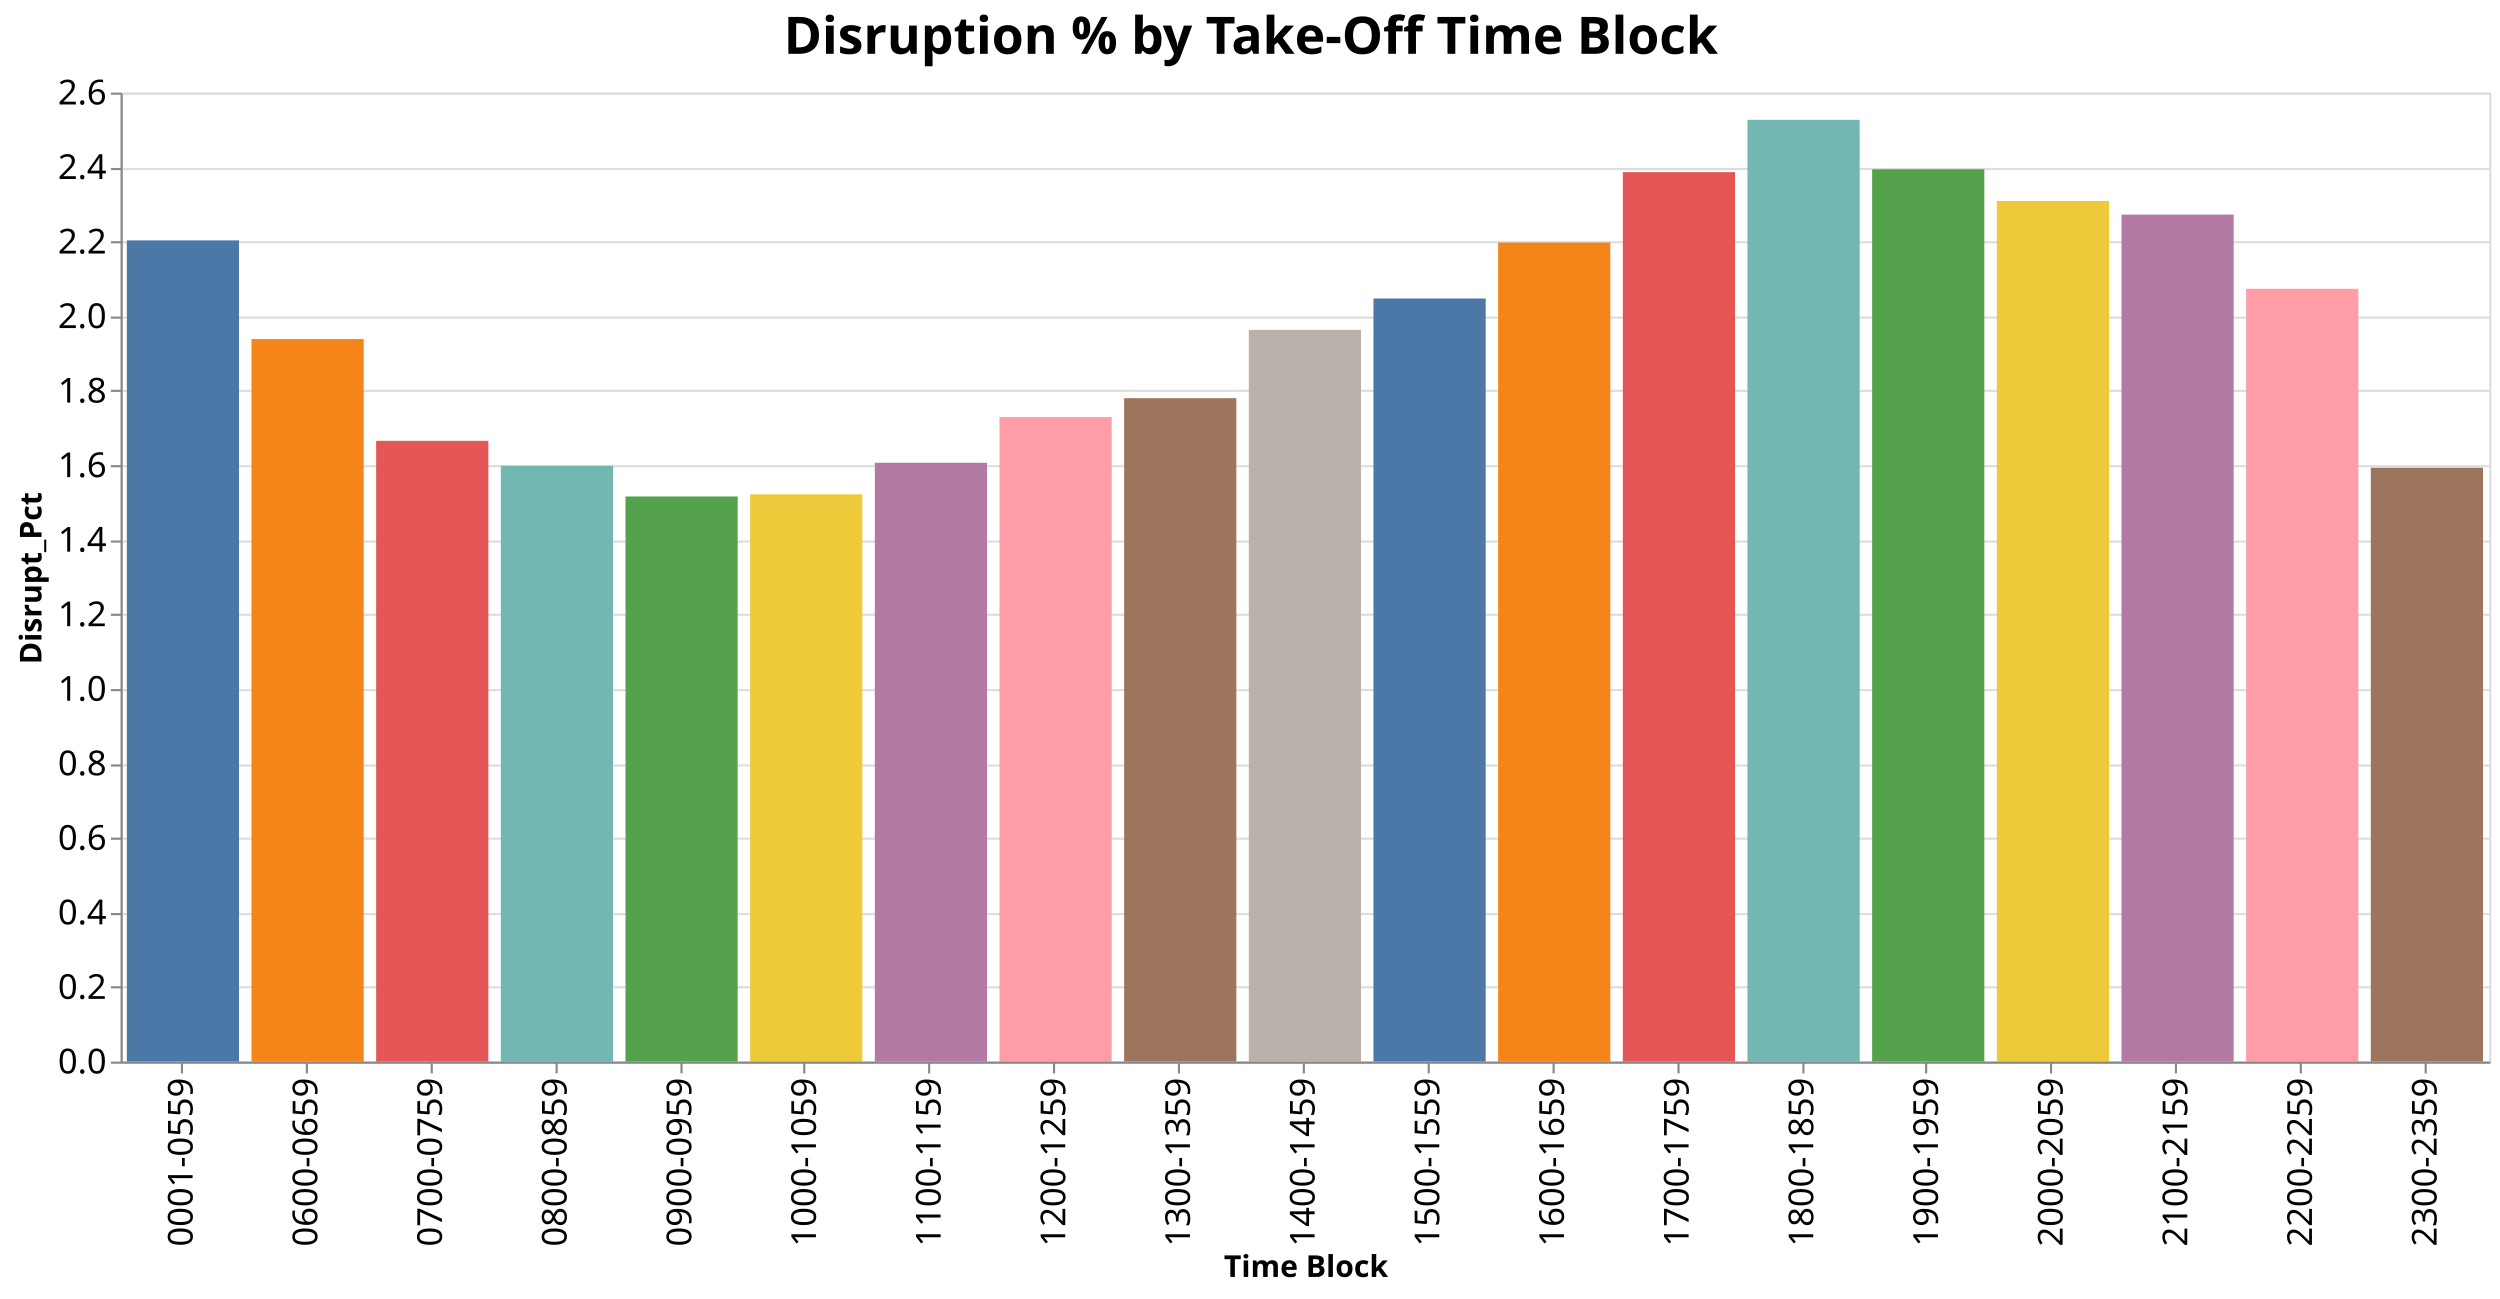
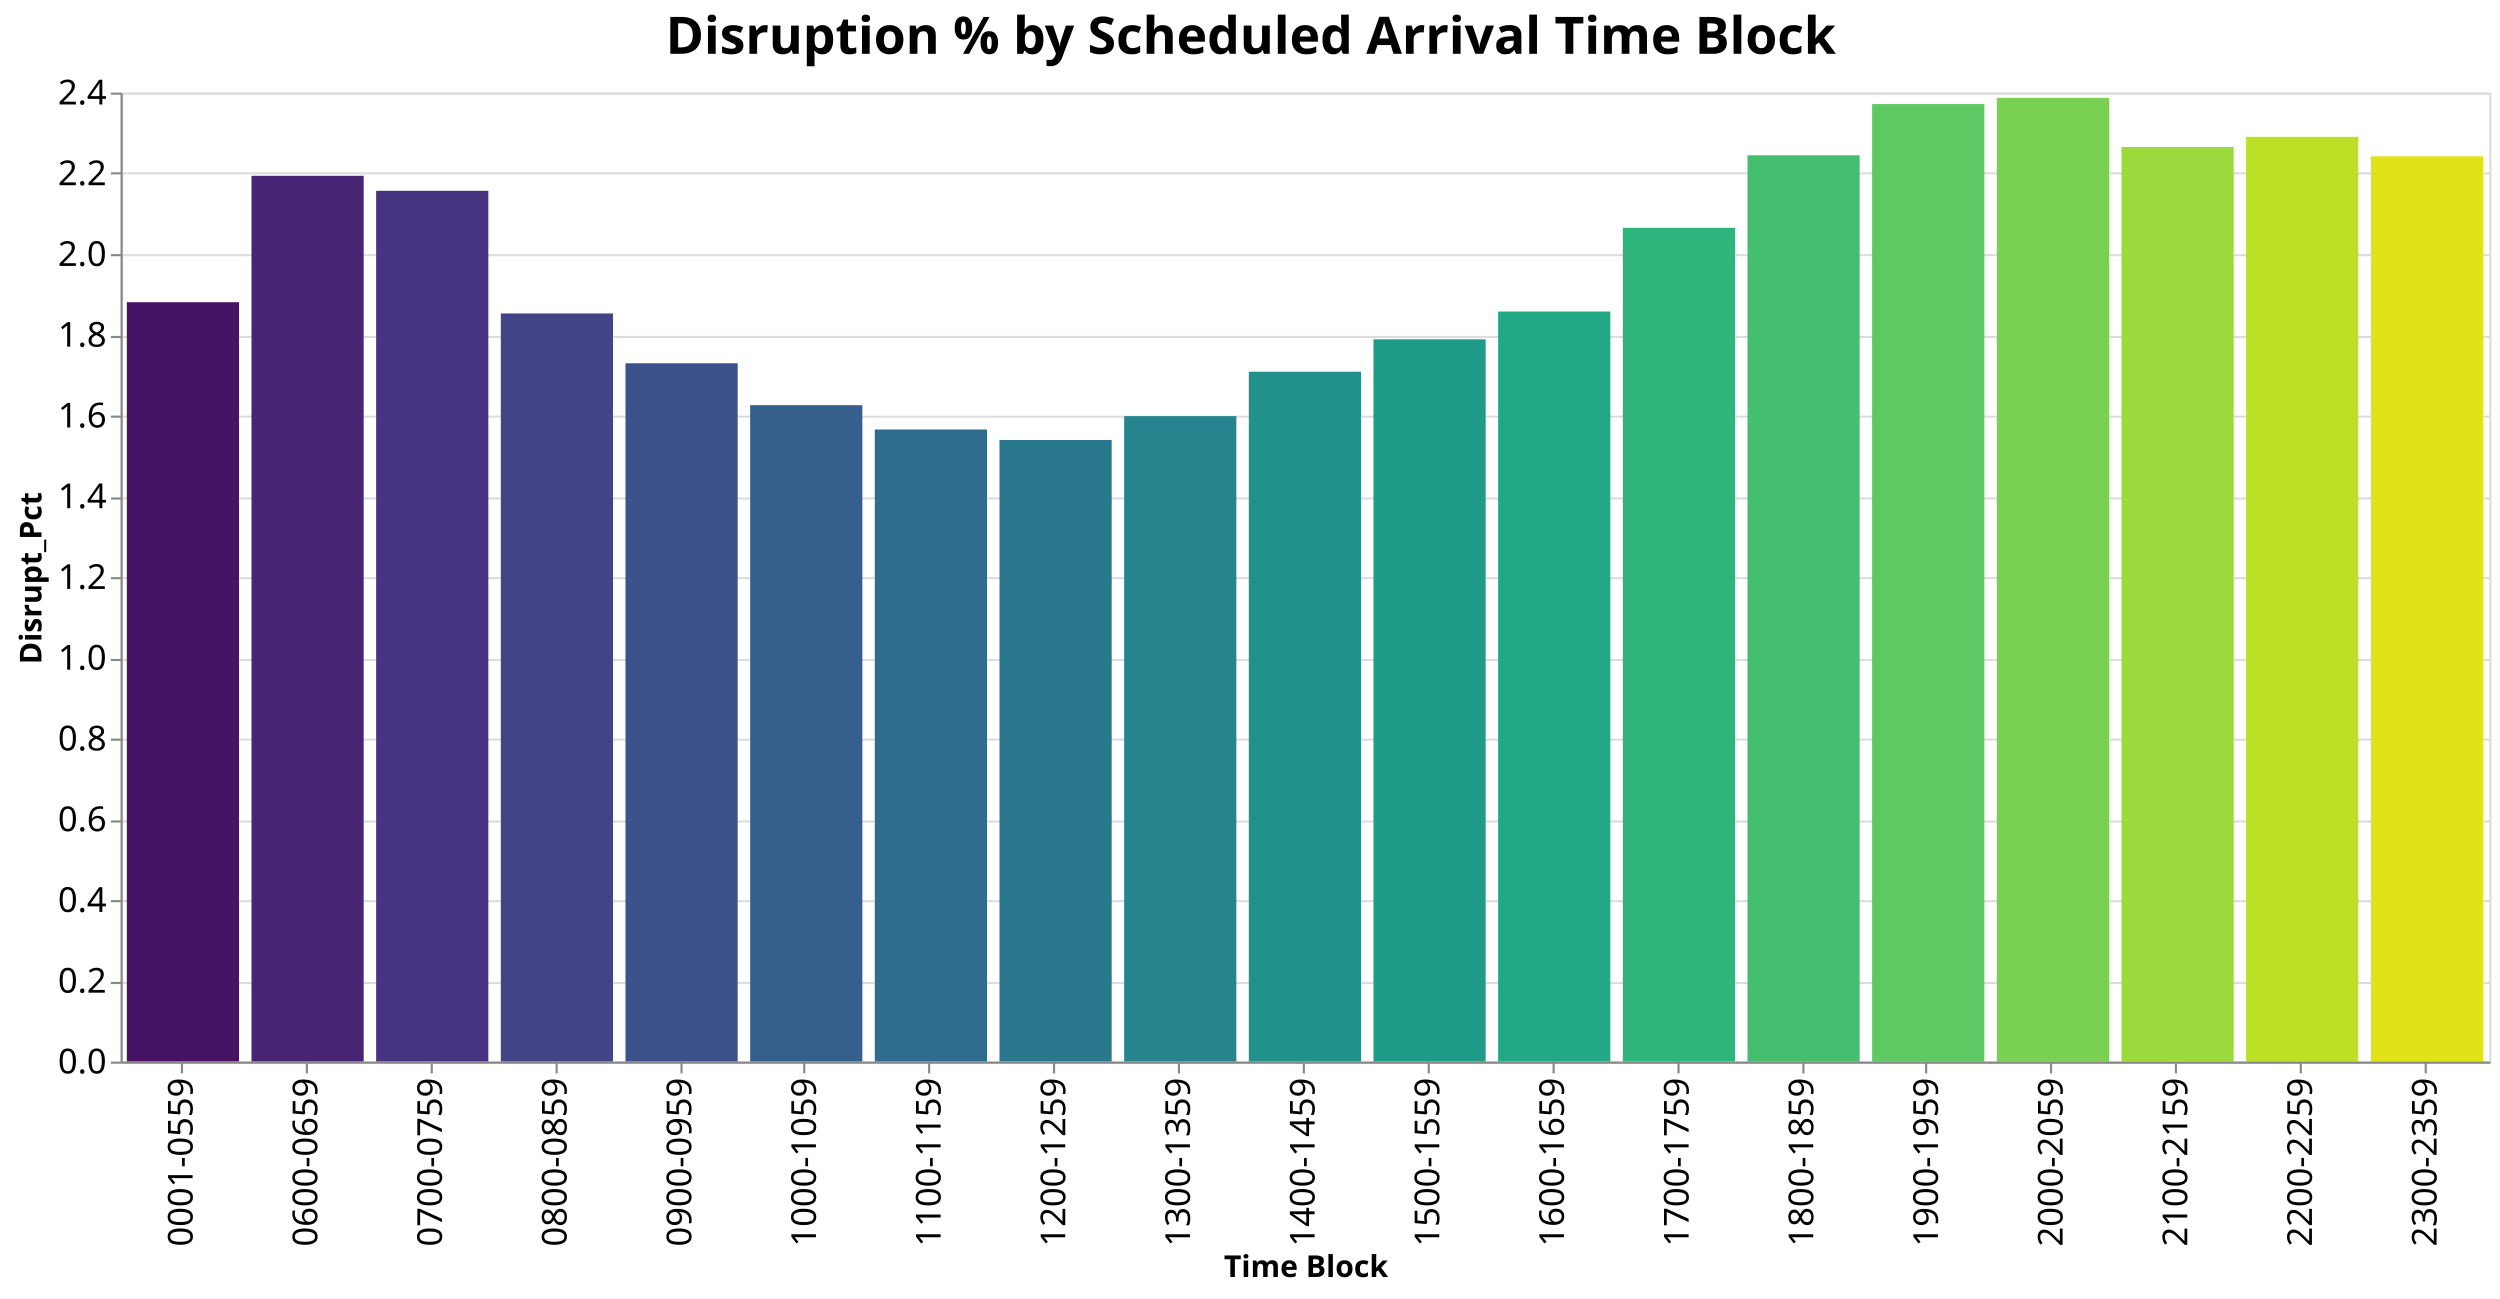
<svg xmlns="http://www.w3.org/2000/svg" class="marks" width="1161" height="603" viewBox="0 0 1161 603" version="1.1">
  <g transform="translate(56,43)">
    <g class="mark-group role-frame root">
      <g transform="translate(0,0)">
        <path class="background" d="M0.5,0.5h1100v450h-1100Z" style="fill: none; stroke: #ddd;" />
        <g>
          <g class="mark-group role-axis">
            <g transform="translate(0.5,0.5)">
              <path class="background" d="M0,0h0v0h0Z" style="pointer-events: none; fill: none;" />
              <g>
                <g class="mark-rule role-axis-grid" style="pointer-events: none;">
                  <line transform="translate(0,450)" x2="1100" y2="0" style="fill: none; stroke: #ddd; stroke-width: 1; opacity: 1;" />
-                   <line transform="translate(0,415)" x2="1100" y2="0" style="fill: none; stroke: #ddd; stroke-width: 1; opacity: 1;" />
-                   <line transform="translate(0,381)" x2="1100" y2="0" style="fill: none; stroke: #ddd; stroke-width: 1; opacity: 1;" />
-                   <line transform="translate(0,346)" x2="1100" y2="0" style="fill: none; stroke: #ddd; stroke-width: 1; opacity: 1;" />
-                   <line transform="translate(0,312)" x2="1100" y2="0" style="fill: none; stroke: #ddd; stroke-width: 1; opacity: 1;" />
-                   <line transform="translate(0,277)" x2="1100" y2="0" style="fill: none; stroke: #ddd; stroke-width: 1; opacity: 1;" />
-                   <line transform="translate(0,242)" x2="1100" y2="0" style="fill: none; stroke: #ddd; stroke-width: 1; opacity: 1;" />
-                   <line transform="translate(0,208)" x2="1100" y2="0" style="fill: none; stroke: #ddd; stroke-width: 1; opacity: 1;" />
-                   <line transform="translate(0,173)" x2="1100" y2="0" style="fill: none; stroke: #ddd; stroke-width: 1; opacity: 1;" />
-                   <line transform="translate(0,138)" x2="1100" y2="0" style="fill: none; stroke: #ddd; stroke-width: 1; opacity: 1;" />
-                   <line transform="translate(0,104)" x2="1100" y2="0" style="fill: none; stroke: #ddd; stroke-width: 1; opacity: 1;" />
-                   <line transform="translate(0,69)" x2="1100" y2="0" style="fill: none; stroke: #ddd; stroke-width: 1; opacity: 1;" />
-                   <line transform="translate(0,35)" x2="1100" y2="0" style="fill: none; stroke: #ddd; stroke-width: 1; opacity: 1;" />
+                   <line transform="translate(0,413)" x2="1100" y2="0" style="fill: none; stroke: #ddd; stroke-width: 1; opacity: 1;" />
+                   <line transform="translate(0,375)" x2="1100" y2="0" style="fill: none; stroke: #ddd; stroke-width: 1; opacity: 1;" />
+                   <line transform="translate(0,338)" x2="1100" y2="0" style="fill: none; stroke: #ddd; stroke-width: 1; opacity: 1;" />
+                   <line transform="translate(0,300)" x2="1100" y2="0" style="fill: none; stroke: #ddd; stroke-width: 1; opacity: 1;" />
+                   <line transform="translate(0,263)" x2="1100" y2="0" style="fill: none; stroke: #ddd; stroke-width: 1; opacity: 1;" />
+                   <line transform="translate(0,225)" x2="1100" y2="0" style="fill: none; stroke: #ddd; stroke-width: 1; opacity: 1;" />
+                   <line transform="translate(0,188)" x2="1100" y2="0" style="fill: none; stroke: #ddd; stroke-width: 1; opacity: 1;" />
+                   <line transform="translate(0,150)" x2="1100" y2="0" style="fill: none; stroke: #ddd; stroke-width: 1; opacity: 1;" />
+                   <line transform="translate(0,113)" x2="1100" y2="0" style="fill: none; stroke: #ddd; stroke-width: 1; opacity: 1;" />
+                   <line transform="translate(0,75)" x2="1100" y2="0" style="fill: none; stroke: #ddd; stroke-width: 1; opacity: 1;" />
+                   <line transform="translate(0,37)" x2="1100" y2="0" style="fill: none; stroke: #ddd; stroke-width: 1; opacity: 1;" />
                  <line transform="translate(0,0)" x2="1100" y2="0" style="fill: none; stroke: #ddd; stroke-width: 1; opacity: 1;" />
                </g>
              </g>
            </g>
          </g>
          <g class="mark-rect role-mark marks">
-             <path d="M2.895,68.625h52.105v381.375h-52.105Z" style="fill: #4c78a8;" />
-             <path d="M60.789,114.467h52.105v335.533h-52.105Z" style="fill: #f58518;" />
-             <path d="M118.684,161.711h52.105v288.289h-52.105Z" style="fill: #e45756;" />
-             <path d="M176.579,173.315h52.105v276.685h-52.105Z" style="fill: #72b7b2;" />
-             <path d="M234.474,187.569h52.105v262.431h-52.105Z" style="fill: #54a24b;" />
-             <path d="M292.368,186.543h52.105v263.457h-52.105Z" style="fill: #eeca3b;" />
-             <path d="M350.263,171.908h52.105v278.092h-52.105Z" style="fill: #b279a2;" />
-             <path d="M408.158,150.665h52.105v299.335h-52.105Z" style="fill: #ff9da6;" />
-             <path d="M466.053,141.908h52.105v308.092h-52.105Z" style="fill: #9d755d;" />
-             <path d="M523.947,110.201h52.105v339.799h-52.105Z" style="fill: #bab0ac;" />
-             <path d="M581.842,95.629h52.105v354.371h-52.105Z" style="fill: #4c78a8;" />
-             <path d="M639.737,69.639h52.105v380.361h-52.105Z" style="fill: #f58518;" />
-             <path d="M697.632,36.934h52.105v413.066h-52.105Z" style="fill: #e45756;" />
-             <path d="M755.526,12.646h52.105v437.354h-52.105Z" style="fill: #72b7b2;" />
-             <path d="M813.421,35.619h52.105v414.381h-52.105Z" style="fill: #54a24b;" />
-             <path d="M871.316,50.343h52.105v399.657h-52.105Z" style="fill: #eeca3b;" />
-             <path d="M929.211,56.648h52.105v393.352h-52.105Z" style="fill: #b279a2;" />
-             <path d="M987.105,91.129h52.105v358.871h-52.105Z" style="fill: #ff9da6;" />
-             <path d="M1045,174.2h52.105v275.8h-52.105Z" style="fill: #9d755d;" />
+             <path d="M2.895,97.345h52.105v352.655h-52.105Z" style="fill: #471365;" />
+             <path d="M60.789,38.64h52.105v411.36h-52.105Z" style="fill: #482475;" />
+             <path d="M118.684,45.602h52.105v404.398h-52.105Z" style="fill: #463480;" />
+             <path d="M176.579,102.565h52.105v347.435h-52.105Z" style="fill: #414487;" />
+             <path d="M234.474,125.708h52.105v324.292h-52.105Z" style="fill: #3b528b;" />
+             <path d="M292.368,145.158h52.105v304.842h-52.105Z" style="fill: #355f8d;" />
+             <path d="M350.263,156.46h52.105v293.54h-52.105Z" style="fill: #2f6c8e;" />
+             <path d="M408.158,161.337h52.105v288.663h-52.105Z" style="fill: #2a788e;" />
+             <path d="M466.053,150.262h52.105v299.738h-52.105Z" style="fill: #25848e;" />
+             <path d="M523.947,129.623h52.105v320.377h-52.105Z" style="fill: #21918c;" />
+             <path d="M581.842,114.58h52.105v335.42h-52.105Z" style="fill: #1e9c89;" />
+             <path d="M639.737,101.669h52.105v348.331h-52.105Z" style="fill: #22a884;" />
+             <path d="M697.632,62.802h52.105v387.198h-52.105Z" style="fill: #2fb47c;" />
+             <path d="M755.526,29.093h52.105v420.907h-52.105Z" style="fill: #44bf70;" />
+             <path d="M813.421,5.326h52.105v444.674h-52.105Z" style="fill: #5ec962;" />
+             <path d="M871.316,2.438h52.105v447.562h-52.105Z" style="fill: #7ad151;" />
+             <path d="M929.211,25.239h52.105v424.761h-52.105Z" style="fill: #9bd93c;" />
+             <path d="M987.105,20.542h52.105v429.458h-52.105Z" style="fill: #bddf26;" />
+             <path d="M1045,29.59h52.105v420.41h-52.105Z" style="fill: #dfe318;" />
          </g>
          <g class="mark-text role-title" style="pointer-events: none;">
-             <text text-anchor="middle" transform="translate(524.8789,-18)" style="font-family: sans-serif; font-size: 24px; font-weight: bold; fill: #000; opacity: 1;">Disruption % by Take-Off Time Block</text>
+             <text text-anchor="middle" transform="translate(524.875,-18)" style="font-family: sans-serif; font-size: 24px; font-weight: bold; fill: #000; opacity: 1;">Disruption % by Scheduled Arrival Time Block</text>
          </g>
          <g class="mark-group role-axis">
            <g transform="translate(0.5,450.5)">
              <path class="background" d="M0,0h0v0h0Z" style="pointer-events: none; fill: none;" />
              <g>
                <g class="mark-rule role-axis-tick" style="pointer-events: none;">
                  <line transform="translate(28,0)" x2="0" y2="5" style="fill: none; stroke: #888; stroke-width: 1; opacity: 1;" />
                  <line transform="translate(86,0)" x2="0" y2="5" style="fill: none; stroke: #888; stroke-width: 1; opacity: 1;" />
                  <line transform="translate(144,0)" x2="0" y2="5" style="fill: none; stroke: #888; stroke-width: 1; opacity: 1;" />
                  <line transform="translate(202,0)" x2="0" y2="5" style="fill: none; stroke: #888; stroke-width: 1; opacity: 1;" />
                  <line transform="translate(260,0)" x2="0" y2="5" style="fill: none; stroke: #888; stroke-width: 1; opacity: 1;" />
                  <line transform="translate(317,0)" x2="0" y2="5" style="fill: none; stroke: #888; stroke-width: 1; opacity: 1;" />
                  <line transform="translate(375,0)" x2="0" y2="5" style="fill: none; stroke: #888; stroke-width: 1; opacity: 1;" />
                  <line transform="translate(433,0)" x2="0" y2="5" style="fill: none; stroke: #888; stroke-width: 1; opacity: 1;" />
                  <line transform="translate(491,0)" x2="0" y2="5" style="fill: none; stroke: #888; stroke-width: 1; opacity: 1;" />
                  <line transform="translate(549,0)" x2="0" y2="5" style="fill: none; stroke: #888; stroke-width: 1; opacity: 1;" />
                  <line transform="translate(607,0)" x2="0" y2="5" style="fill: none; stroke: #888; stroke-width: 1; opacity: 1;" />
                  <line transform="translate(665,0)" x2="0" y2="5" style="fill: none; stroke: #888; stroke-width: 1; opacity: 1;" />
                  <line transform="translate(723,0)" x2="0" y2="5" style="fill: none; stroke: #888; stroke-width: 1; opacity: 1;" />
                  <line transform="translate(781,0)" x2="0" y2="5" style="fill: none; stroke: #888; stroke-width: 1; opacity: 1;" />
                  <line transform="translate(838,0)" x2="0" y2="5" style="fill: none; stroke: #888; stroke-width: 1; opacity: 1;" />
                  <line transform="translate(896,0)" x2="0" y2="5" style="fill: none; stroke: #888; stroke-width: 1; opacity: 1;" />
                  <line transform="translate(954,0)" x2="0" y2="5" style="fill: none; stroke: #888; stroke-width: 1; opacity: 1;" />
                  <line transform="translate(1012,0)" x2="0" y2="5" style="fill: none; stroke: #888; stroke-width: 1; opacity: 1;" />
                  <line transform="translate(1070,0)" x2="0" y2="5" style="fill: none; stroke: #888; stroke-width: 1; opacity: 1;" />
                </g>
                <g class="mark-text role-axis-label" style="pointer-events: none;">
                  <text text-anchor="end" transform="translate(27.94737,7) rotate(270) translate(0,5)" style="font-family: sans-serif; font-size: 16px; fill: #000; opacity: 1;">0001-0559</text>
                  <text text-anchor="end" transform="translate(85.84211,7) rotate(270) translate(0,5)" style="font-family: sans-serif; font-size: 16px; fill: #000; opacity: 1;">0600-0659</text>
                  <text text-anchor="end" transform="translate(143.7368,7) rotate(270) translate(0,5)" style="font-family: sans-serif; font-size: 16px; fill: #000; opacity: 1;">0700-0759</text>
                  <text text-anchor="end" transform="translate(201.6316,7) rotate(270) translate(0,5)" style="font-family: sans-serif; font-size: 16px; fill: #000; opacity: 1;">0800-0859</text>
                  <text text-anchor="end" transform="translate(259.5263,7) rotate(270) translate(0,5)" style="font-family: sans-serif; font-size: 16px; fill: #000; opacity: 1;">0900-0959</text>
                  <text text-anchor="end" transform="translate(317.4211,7) rotate(270) translate(0,5)" style="font-family: sans-serif; font-size: 16px; fill: #000; opacity: 1;">1000-1059</text>
                  <text text-anchor="end" transform="translate(375.3158,7) rotate(270) translate(0,5)" style="font-family: sans-serif; font-size: 16px; fill: #000; opacity: 1;">1100-1159</text>
                  <text text-anchor="end" transform="translate(433.2105,7) rotate(270) translate(0,5)" style="font-family: sans-serif; font-size: 16px; fill: #000; opacity: 1;">1200-1259</text>
                  <text text-anchor="end" transform="translate(491.1053,7) rotate(270) translate(0,5)" style="font-family: sans-serif; font-size: 16px; fill: #000; opacity: 1;">1300-1359</text>
                  <text text-anchor="end" transform="translate(549,7) rotate(270) translate(0,5)" style="font-family: sans-serif; font-size: 16px; fill: #000; opacity: 1;">1400-1459</text>
                  <text text-anchor="end" transform="translate(606.8947,7) rotate(270) translate(0,5)" style="font-family: sans-serif; font-size: 16px; fill: #000; opacity: 1;">1500-1559</text>
                  <text text-anchor="end" transform="translate(664.7895,7) rotate(270) translate(0,5)" style="font-family: sans-serif; font-size: 16px; fill: #000; opacity: 1;">1600-1659</text>
                  <text text-anchor="end" transform="translate(722.6842,7) rotate(270) translate(0,5)" style="font-family: sans-serif; font-size: 16px; fill: #000; opacity: 1;">1700-1759</text>
                  <text text-anchor="end" transform="translate(780.5789,7) rotate(270) translate(0,5)" style="font-family: sans-serif; font-size: 16px; fill: #000; opacity: 1;">1800-1859</text>
                  <text text-anchor="end" transform="translate(838.4737,7) rotate(270) translate(0,5)" style="font-family: sans-serif; font-size: 16px; fill: #000; opacity: 1;">1900-1959</text>
                  <text text-anchor="end" transform="translate(896.3684,7) rotate(270) translate(0,5)" style="font-family: sans-serif; font-size: 16px; fill: #000; opacity: 1;">2000-2059</text>
                  <text text-anchor="end" transform="translate(954.2632,7) rotate(270) translate(0,5)" style="font-family: sans-serif; font-size: 16px; fill: #000; opacity: 1;">2100-2159</text>
                  <text text-anchor="end" transform="translate(1012.158,7) rotate(270) translate(0,5)" style="font-family: sans-serif; font-size: 16px; fill: #000; opacity: 1;">2200-2259</text>
                  <text text-anchor="end" transform="translate(1070.053,7) rotate(270) translate(0,5)" style="font-family: sans-serif; font-size: 16px; fill: #000; opacity: 1;">2300-2359</text>
                </g>
                <g class="mark-rule role-axis-domain" style="pointer-events: none;">
                  <line transform="translate(0,0)" x2="1100" y2="0" style="fill: none; stroke: #888; stroke-width: 1; opacity: 1;" />
                </g>
                <g class="mark-text role-axis-title" style="pointer-events: none;">
-                   <text text-anchor="middle" transform="translate(550,99.51562)" style="font-family: sans-serif; font-size: 14px; font-weight: bold; fill: #000; opacity: 1;">Time Block</text>
+                   <text text-anchor="middle" transform="translate(550,99.53333)" style="font-family: sans-serif; font-size: 14px; font-weight: bold; fill: #000; opacity: 1;">Time Block</text>
                </g>
              </g>
            </g>
          </g>
          <g class="mark-group role-axis">
            <g transform="translate(0.5,0.5)">
              <path class="background" d="M0,0h0v0h0Z" style="pointer-events: none; fill: none;" />
              <g>
                <g class="mark-rule role-axis-tick" style="pointer-events: none;">
                  <line transform="translate(0,450)" x2="-5" y2="0" style="fill: none; stroke: #888; stroke-width: 1; opacity: 1;" />
-                   <line transform="translate(0,415)" x2="-5" y2="0" style="fill: none; stroke: #888; stroke-width: 1; opacity: 1;" />
-                   <line transform="translate(0,381)" x2="-5" y2="0" style="fill: none; stroke: #888; stroke-width: 1; opacity: 1;" />
-                   <line transform="translate(0,346)" x2="-5" y2="0" style="fill: none; stroke: #888; stroke-width: 1; opacity: 1;" />
-                   <line transform="translate(0,312)" x2="-5" y2="0" style="fill: none; stroke: #888; stroke-width: 1; opacity: 1;" />
-                   <line transform="translate(0,277)" x2="-5" y2="0" style="fill: none; stroke: #888; stroke-width: 1; opacity: 1;" />
-                   <line transform="translate(0,242)" x2="-5" y2="0" style="fill: none; stroke: #888; stroke-width: 1; opacity: 1;" />
-                   <line transform="translate(0,208)" x2="-5" y2="0" style="fill: none; stroke: #888; stroke-width: 1; opacity: 1;" />
-                   <line transform="translate(0,173)" x2="-5" y2="0" style="fill: none; stroke: #888; stroke-width: 1; opacity: 1;" />
-                   <line transform="translate(0,138)" x2="-5" y2="0" style="fill: none; stroke: #888; stroke-width: 1; opacity: 1;" />
-                   <line transform="translate(0,104)" x2="-5" y2="0" style="fill: none; stroke: #888; stroke-width: 1; opacity: 1;" />
-                   <line transform="translate(0,69)" x2="-5" y2="0" style="fill: none; stroke: #888; stroke-width: 1; opacity: 1;" />
-                   <line transform="translate(0,35)" x2="-5" y2="0" style="fill: none; stroke: #888; stroke-width: 1; opacity: 1;" />
+                   <line transform="translate(0,413)" x2="-5" y2="0" style="fill: none; stroke: #888; stroke-width: 1; opacity: 1;" />
+                   <line transform="translate(0,375)" x2="-5" y2="0" style="fill: none; stroke: #888; stroke-width: 1; opacity: 1;" />
+                   <line transform="translate(0,338)" x2="-5" y2="0" style="fill: none; stroke: #888; stroke-width: 1; opacity: 1;" />
+                   <line transform="translate(0,300)" x2="-5" y2="0" style="fill: none; stroke: #888; stroke-width: 1; opacity: 1;" />
+                   <line transform="translate(0,263)" x2="-5" y2="0" style="fill: none; stroke: #888; stroke-width: 1; opacity: 1;" />
+                   <line transform="translate(0,225)" x2="-5" y2="0" style="fill: none; stroke: #888; stroke-width: 1; opacity: 1;" />
+                   <line transform="translate(0,188)" x2="-5" y2="0" style="fill: none; stroke: #888; stroke-width: 1; opacity: 1;" />
+                   <line transform="translate(0,150)" x2="-5" y2="0" style="fill: none; stroke: #888; stroke-width: 1; opacity: 1;" />
+                   <line transform="translate(0,113)" x2="-5" y2="0" style="fill: none; stroke: #888; stroke-width: 1; opacity: 1;" />
+                   <line transform="translate(0,75)" x2="-5" y2="0" style="fill: none; stroke: #888; stroke-width: 1; opacity: 1;" />
+                   <line transform="translate(0,37)" x2="-5" y2="0" style="fill: none; stroke: #888; stroke-width: 1; opacity: 1;" />
                  <line transform="translate(0,0)" x2="-5" y2="0" style="fill: none; stroke: #888; stroke-width: 1; opacity: 1;" />
                </g>
                <g class="mark-text role-axis-label" style="pointer-events: none;">
                  <text text-anchor="end" transform="translate(-7,455)" style="font-family: sans-serif; font-size: 16px; fill: #000; opacity: 1;">0.0</text>
-                   <text text-anchor="end" transform="translate(-7,420.3846)" style="font-family: sans-serif; font-size: 16px; fill: #000; opacity: 1;">0.2</text>
-                   <text text-anchor="end" transform="translate(-7,385.7692)" style="font-family: sans-serif; font-size: 16px; fill: #000; opacity: 1;">0.4</text>
-                   <text text-anchor="end" transform="translate(-7,351.1538)" style="font-family: sans-serif; font-size: 16px; fill: #000; opacity: 1;">0.6</text>
-                   <text text-anchor="end" transform="translate(-7,316.5385)" style="font-family: sans-serif; font-size: 16px; fill: #000; opacity: 1;">0.8</text>
-                   <text text-anchor="end" transform="translate(-7,281.9231)" style="font-family: sans-serif; font-size: 16px; fill: #000; opacity: 1;">1.0</text>
-                   <text text-anchor="end" transform="translate(-7,247.3077)" style="font-family: sans-serif; font-size: 16px; fill: #000; opacity: 1;">1.2</text>
-                   <text text-anchor="end" transform="translate(-7,212.6923)" style="font-family: sans-serif; font-size: 16px; fill: #000; opacity: 1;">1.4</text>
-                   <text text-anchor="end" transform="translate(-7,178.0769)" style="font-family: sans-serif; font-size: 16px; fill: #000; opacity: 1;">1.6</text>
-                   <text text-anchor="end" transform="translate(-7,143.4615)" style="font-family: sans-serif; font-size: 16px; fill: #000; opacity: 1;">1.8</text>
-                   <text text-anchor="end" transform="translate(-7,108.8462)" style="font-family: sans-serif; font-size: 16px; fill: #000; opacity: 1;">2.0</text>
-                   <text text-anchor="end" transform="translate(-7,74.23077)" style="font-family: sans-serif; font-size: 16px; fill: #000; opacity: 1;">2.2</text>
-                   <text text-anchor="end" transform="translate(-7,39.61538)" style="font-family: sans-serif; font-size: 16px; fill: #000; opacity: 1;">2.4</text>
-                   <text text-anchor="end" transform="translate(-7,5)" style="font-family: sans-serif; font-size: 16px; fill: #000; opacity: 1;">2.6</text>
+                   <text text-anchor="end" transform="translate(-7,417.5)" style="font-family: sans-serif; font-size: 16px; fill: #000; opacity: 1;">0.2</text>
+                   <text text-anchor="end" transform="translate(-7,380)" style="font-family: sans-serif; font-size: 16px; fill: #000; opacity: 1;">0.4</text>
+                   <text text-anchor="end" transform="translate(-7,342.5)" style="font-family: sans-serif; font-size: 16px; fill: #000; opacity: 1;">0.6</text>
+                   <text text-anchor="end" transform="translate(-7,305)" style="font-family: sans-serif; font-size: 16px; fill: #000; opacity: 1;">0.8</text>
+                   <text text-anchor="end" transform="translate(-7,267.5)" style="font-family: sans-serif; font-size: 16px; fill: #000; opacity: 1;">1.0</text>
+                   <text text-anchor="end" transform="translate(-7,230)" style="font-family: sans-serif; font-size: 16px; fill: #000; opacity: 1;">1.2</text>
+                   <text text-anchor="end" transform="translate(-7,192.5)" style="font-family: sans-serif; font-size: 16px; fill: #000; opacity: 1;">1.4</text>
+                   <text text-anchor="end" transform="translate(-7,155)" style="font-family: sans-serif; font-size: 16px; fill: #000; opacity: 1;">1.6</text>
+                   <text text-anchor="end" transform="translate(-7,117.5)" style="font-family: sans-serif; font-size: 16px; fill: #000; opacity: 1;">1.8</text>
+                   <text text-anchor="end" transform="translate(-7,80)" style="font-family: sans-serif; font-size: 16px; fill: #000; opacity: 1;">2.0</text>
+                   <text text-anchor="end" transform="translate(-7,42.5)" style="font-family: sans-serif; font-size: 16px; fill: #000; opacity: 1;">2.2</text>
+                   <text text-anchor="end" transform="translate(-7,5)" style="font-family: sans-serif; font-size: 16px; fill: #000; opacity: 1;">2.4</text>
                </g>
                <g class="mark-rule role-axis-domain" style="pointer-events: none;">
                  <line transform="translate(0,450)" x2="0" y2="-450" style="fill: none; stroke: #888; stroke-width: 1; opacity: 1;" />
                </g>
                <g class="mark-text role-axis-title" style="pointer-events: none;">
-                   <text text-anchor="middle" transform="translate(-34.24219,225) rotate(-90) translate(0,-3)" style="font-family: sans-serif; font-size: 14px; font-weight: bold; fill: #000; opacity: 1;">Disrupt_Pct</text>
+                   <text text-anchor="middle" transform="translate(-34.25,225) rotate(-90) translate(0,-3)" style="font-family: sans-serif; font-size: 14px; font-weight: bold; fill: #000; opacity: 1;">Disrupt_Pct</text>
                </g>
              </g>
            </g>
          </g>
        </g>
      </g>
    </g>
  </g>
</svg>
